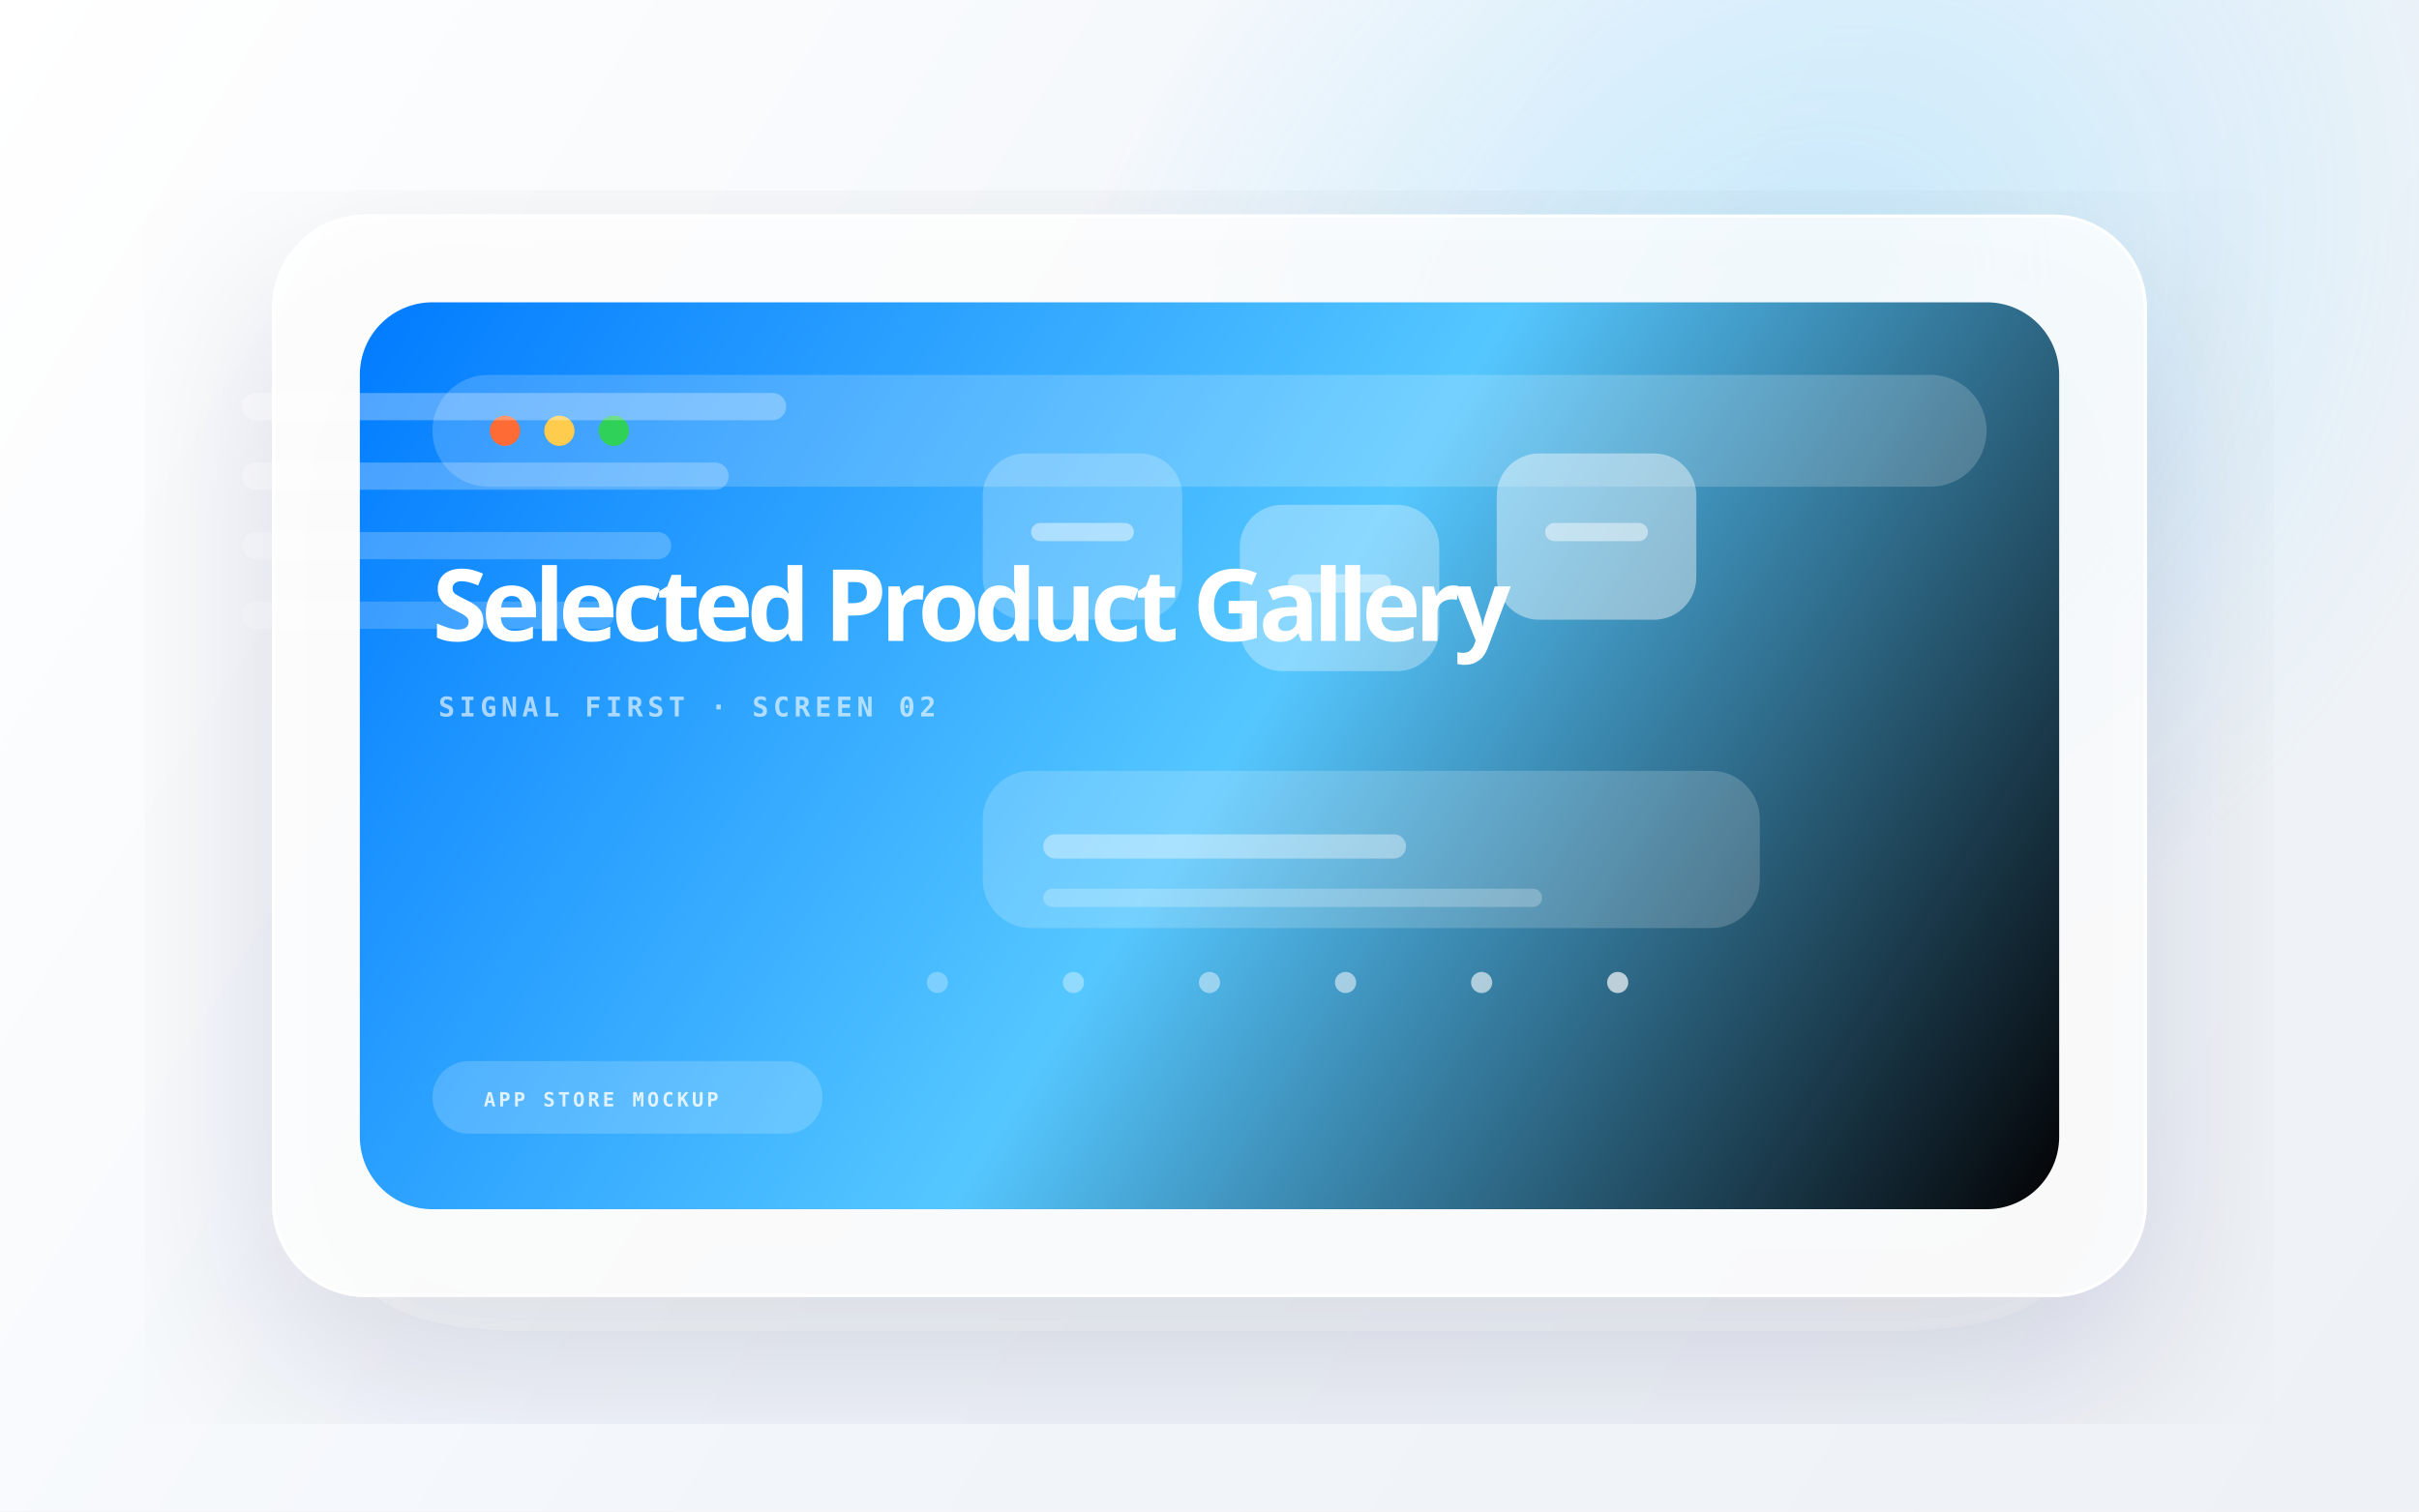
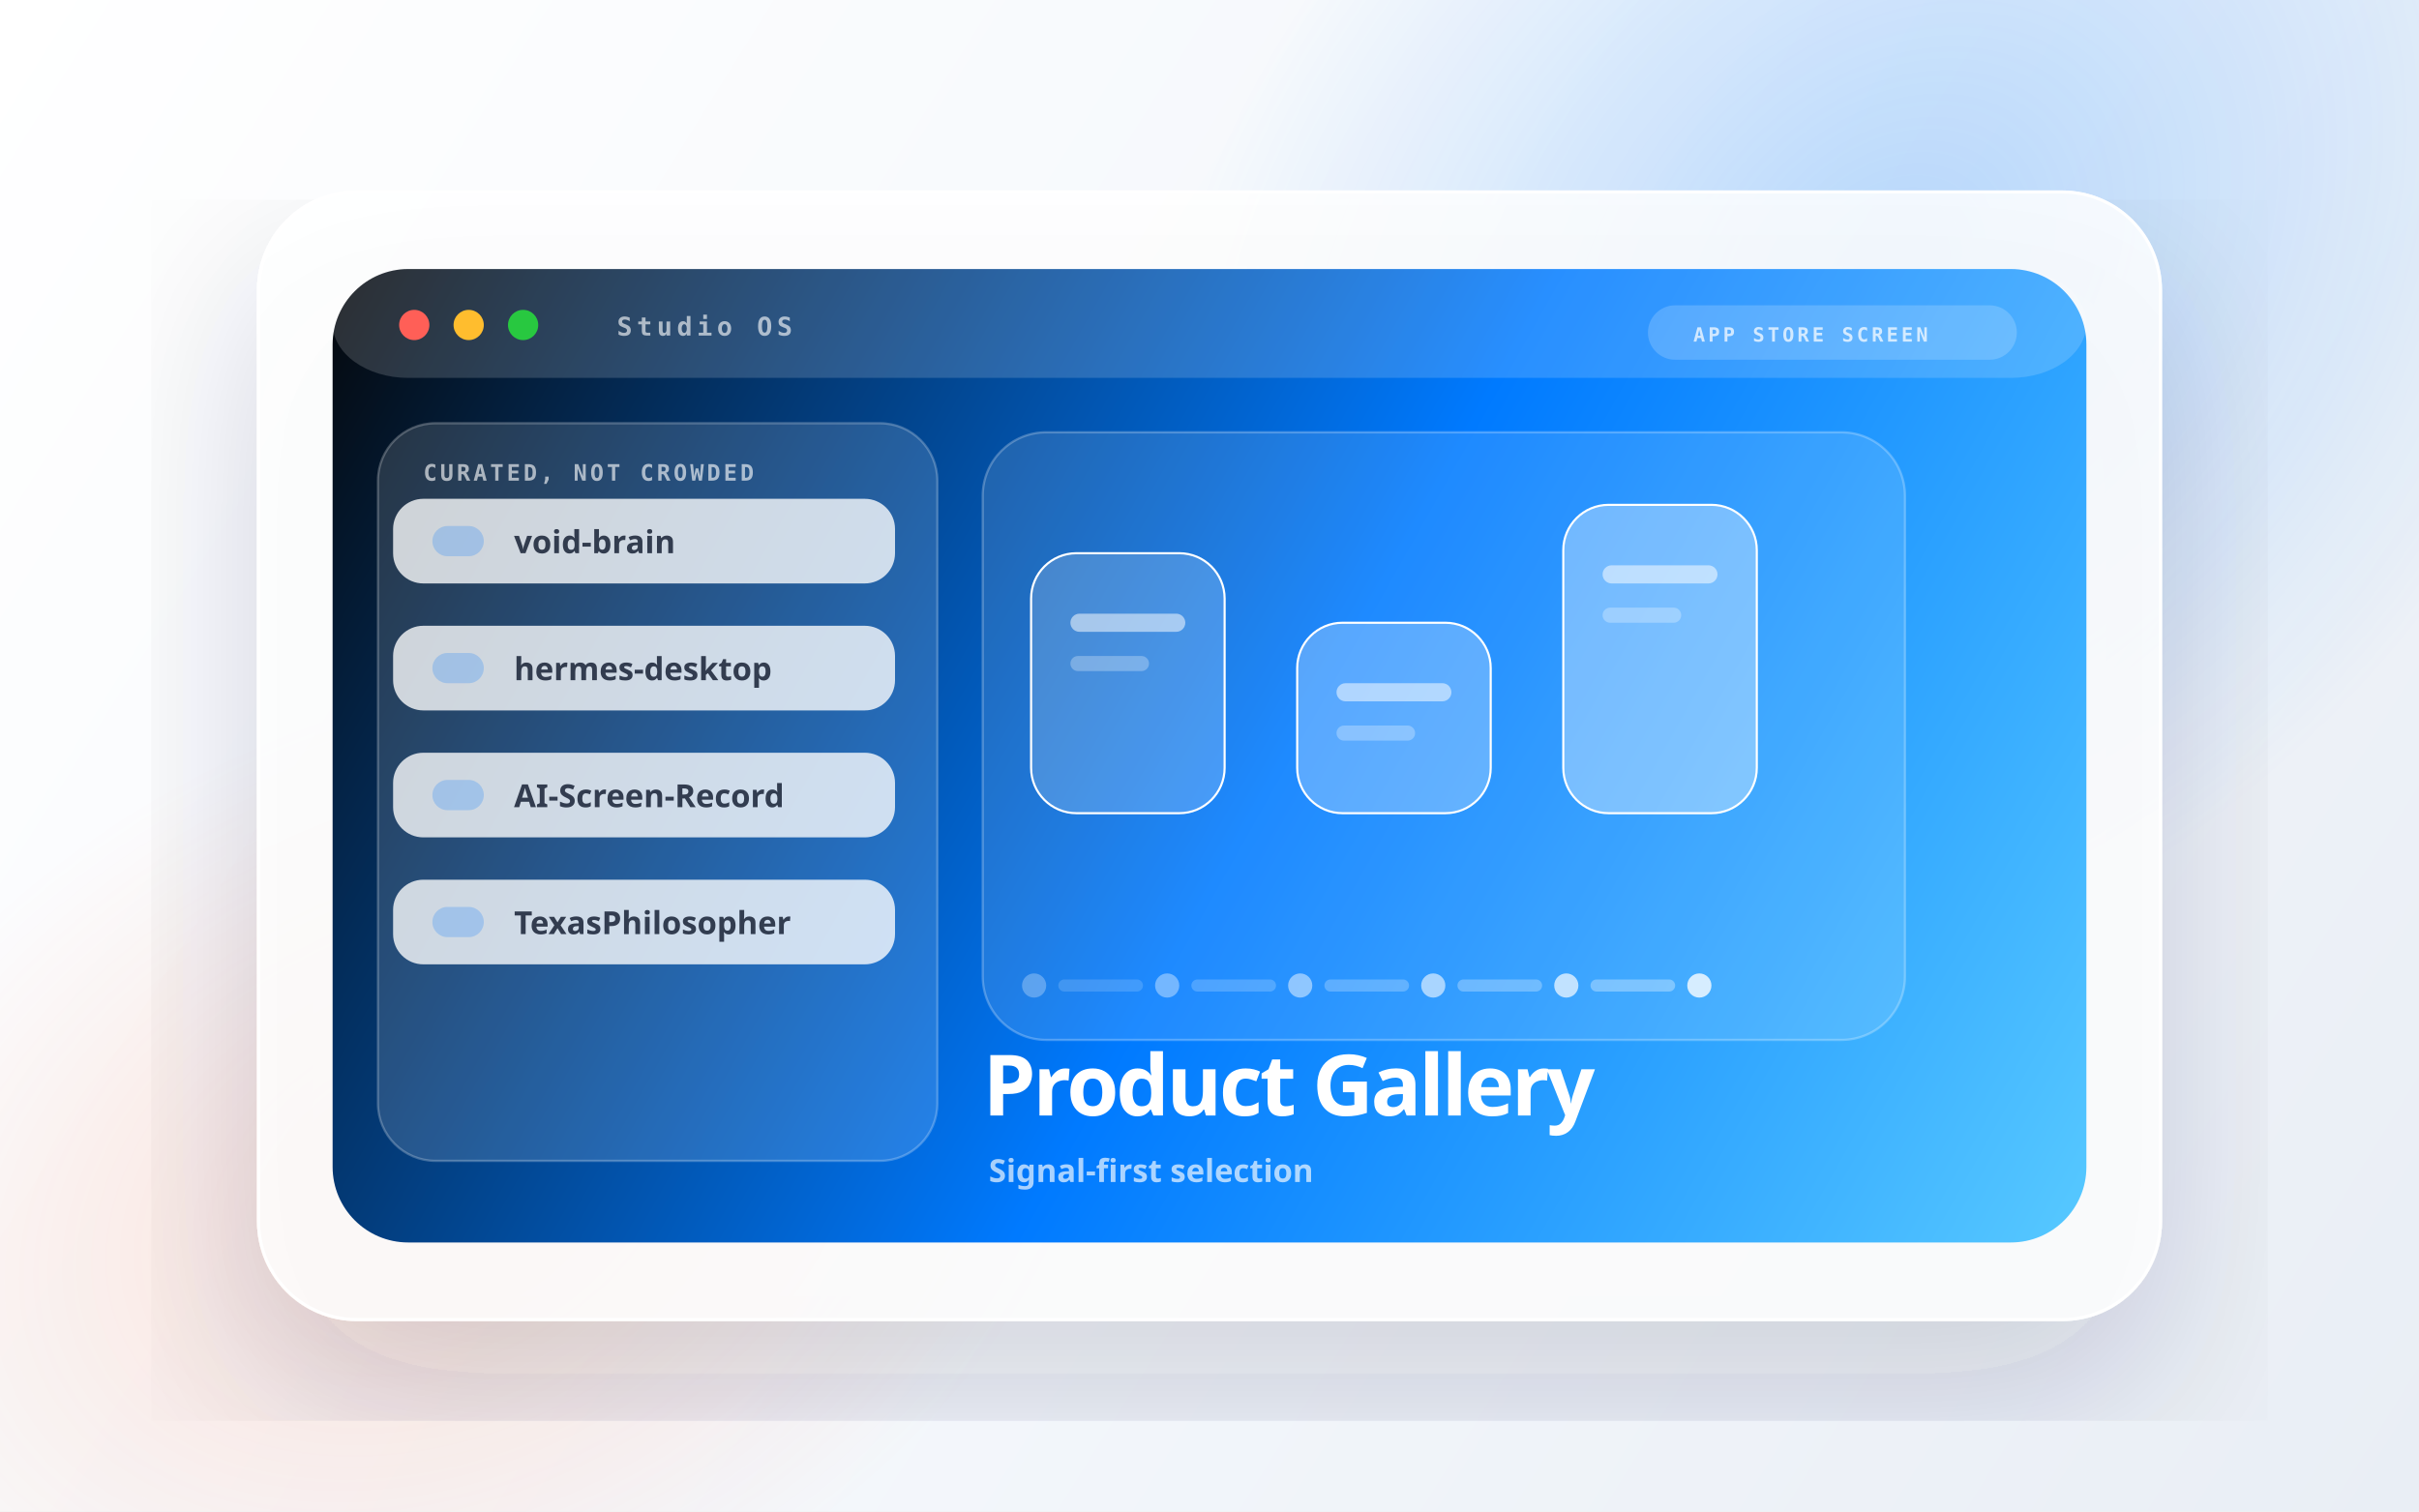
<svg xmlns="http://www.w3.org/2000/svg" width="1600" height="1000" viewBox="0 0 1600 1000" fill="none">
  <defs>
    <linearGradient id="bg" x1="0" y1="0" x2="1600" y2="1000" gradientUnits="userSpaceOnUse">
      <stop stop-color="#FFFFFF" />
-       <stop offset="0.5" stop-color="#F2F6FB" />
-       <stop offset="1" stop-color="#EEF1F5" />
+       <stop offset="0.46" stop-color="#F5F8FC" />
+       <stop offset="1" stop-color="#E9EEF5" />
    </linearGradient>
-     <linearGradient id="app" x1="250" y1="165" x2="1320" y2="835" gradientUnits="userSpaceOnUse">
-       <stop stop-color="#007AFF" />
-       <stop offset="0.52" stop-color="#55C7FF" />
-       <stop offset="1" stop-color="#05070A" />
+     <linearGradient id="app" x1="216" y1="182" x2="1360" y2="826" gradientUnits="userSpaceOnUse">
+       <stop stop-color="#05070A" />
+       <stop offset="0.54" stop-color="#007AFF" />
+       <stop offset="1" stop-color="#55C7FF" />
    </linearGradient>
-     <radialGradient id="halo" cx="0" cy="0" r="1" gradientUnits="userSpaceOnUse" gradientTransform="translate(1180 220) rotate(135) scale(560 440)">
-       <stop stop-color="#55C7FF" stop-opacity="0.28" />
-       <stop offset="1" stop-color="#55C7FF" stop-opacity="0" />
+     <radialGradient id="haloA" cx="0" cy="0" r="1" gradientUnits="userSpaceOnUse" gradientTransform="translate(1250 180) rotate(135) scale(560 420)">
+       <stop stop-color="#007AFF" stop-opacity="0.25" />
+       <stop offset="1" stop-color="#007AFF" stop-opacity="0" />
    </radialGradient>
-     <filter id="shadow" x="96" y="78" width="1408" height="864" filterUnits="userSpaceOnUse" color-interpolation-filters="sRGB">
-       <feDropShadow dx="0" dy="48" stdDeviation="64" flood-color="#203044" flood-opacity="0.18" />
+     <radialGradient id="haloB" cx="0" cy="0" r="1" gradientUnits="userSpaceOnUse" gradientTransform="translate(290 790) rotate(-25) scale(460 320)">
+       <stop stop-color="#FF6B35" stop-opacity="0.18" />
+       <stop offset="1" stop-color="#FF6B35" stop-opacity="0" />
+     </radialGradient>
+     <filter id="shadow" x="100" y="80" width="1400" height="860" filterUnits="userSpaceOnUse" color-interpolation-filters="sRGB">
+       <feDropShadow dx="0" dy="52" stdDeviation="62" flood-color="#203044" flood-opacity="0.20" />
    </filter>
  </defs>
  <rect width="1600" height="1000" fill="url(#bg)" />
-   <rect width="1600" height="1000" fill="url(#halo)" />
+   <rect width="1600" height="1000" fill="url(#haloA)" />
+   <rect width="1600" height="1000" fill="url(#haloB)" />
  <g filter="url(#shadow)">
-     <rect x="180" y="142" width="1240" height="716" rx="62" fill="white" fill-opacity="0.76" />
-     <rect x="181" y="143" width="1238" height="714" rx="61" stroke="white" stroke-opacity="0.94" stroke-width="2" />
+     <rect x="170" y="126" width="1260" height="748" rx="66" fill="white" fill-opacity="0.82" />
+     <rect x="171" y="127" width="1258" height="746" rx="65" stroke="white" stroke-opacity="0.95" stroke-width="2" />
  </g>
-   <rect x="238" y="200" width="1124" height="600" rx="48" fill="url(#app)" />
-   <rect x="286" y="248" width="1028" height="74" rx="37" fill="white" fill-opacity="0.18" />
-   <circle cx="334" cy="285" r="10" fill="#FF6B35" />
-   <circle cx="370" cy="285" r="10" fill="#FFCC4D" />
-   <circle cx="406" cy="285" r="10" fill="#30D158" />
-   <text x="286" y="424" fill="white" font-family="Instrument Sans, PingFang SC, sans-serif" font-size="66" font-weight="800" letter-spacing="-4">Selected Product Gallery</text>
-   <text x="290" y="474" fill="white" fill-opacity="0.62" font-family="IBM Plex Mono, monospace" font-size="18" font-weight="700" letter-spacing="3">SIGNAL FIRST · SCREEN 02</text>
-   <rect x="160" y="260" width="360" height="18" rx="9" fill="white" fill-opacity="0.30" />
-   <rect x="160" y="306" width="322" height="18" rx="9" fill="white" fill-opacity="0.26" />
-   <rect x="160" y="352" width="284" height="18" rx="9" fill="white" fill-opacity="0.22" />
-   <rect x="160" y="398" width="246" height="18" rx="9" fill="white" fill-opacity="0.18" />
-   <rect x="650" y="300" width="132" height="110" rx="28" fill="white" fill-opacity="0.22" />
-   <rect x="682" y="346" width="68" height="12" rx="6" fill="white" fill-opacity="0.46" />
-   <rect x="820" y="334" width="132" height="110" rx="28" fill="white" fill-opacity="0.32" />
-   <rect x="852" y="380" width="68" height="12" rx="6" fill="white" fill-opacity="0.46" />
-   <rect x="990" y="300" width="132" height="110" rx="28" fill="white" fill-opacity="0.42" />
-   <rect x="1022" y="346" width="68" height="12" rx="6" fill="white" fill-opacity="0.46" />
-   <rect x="650" y="510" width="514" height="104" rx="32" fill="white" fill-opacity="0.18" />
-   <rect x="690" y="552" width="240" height="16" rx="8" fill="white" fill-opacity="0.38" />
-   <rect x="690" y="588" width="330" height="12" rx="6" fill="white" fill-opacity="0.24" />
-   <circle cx="620" cy="650" r="7" fill="white" fill-opacity="0.28" />
-   <circle cx="710" cy="650" r="7" fill="white" fill-opacity="0.36" />
-   <circle cx="800" cy="650" r="7" fill="white" fill-opacity="0.44" />
-   <circle cx="890" cy="650" r="7" fill="white" fill-opacity="0.52" />
-   <circle cx="980" cy="650" r="7" fill="white" fill-opacity="0.60" />
-   <circle cx="1070" cy="650" r="7" fill="white" fill-opacity="0.68" />
-   <rect x="286" y="702" width="258" height="48" rx="24" fill="white" fill-opacity="0.18" />
-   <text x="320" y="732" fill="white" fill-opacity="0.82" font-family="IBM Plex Mono, monospace" font-size="13" font-weight="800" letter-spacing="2">APP STORE MOCKUP</text>
+   <rect x="220" y="178" width="1160" height="644" rx="50" fill="url(#app)" />
+   <rect x="220" y="178" width="1160" height="72" rx="50" fill="white" fill-opacity="0.16" />
+   <circle cx="274" cy="215" r="10" fill="#FF5F57" />
+   <circle cx="310" cy="215" r="10" fill="#FFBD2E" />
+   <circle cx="346" cy="215" r="10" fill="#28C840" />
+   <text x="408" y="222" fill="#FFFFFF" fill-opacity="0.62" font-family="IBM Plex Mono, monospace" font-size="17" font-weight="800" letter-spacing="3">Studio OS</text>
+   <rect x="250" y="280" width="370" height="488" rx="38" fill="white" fill-opacity="0.14" stroke="white" stroke-opacity="0.24" stroke-width="1.5" />
+   <text x="280" y="318" fill="#FFFFFF" fill-opacity="0.62" font-family="IBM Plex Mono, monospace" font-size="15" font-weight="800" letter-spacing="2">CURATED, NOT CROWDED</text>
+   <rect x="260" y="330" width="332" height="56" rx="20" fill="#FFFFFF" fill-opacity="0.78" />
+   <rect x="286" y="348" width="34" height="20" rx="10" fill="#007AFF" fill-opacity="0.22" />
+   <text x="340" y="366" fill="#162033" fill-opacity="0.84" font-family="Instrument Sans, PingFang SC, sans-serif" font-size="21" font-weight="700" letter-spacing="0">void-brain</text>
+   <rect x="260" y="414" width="332" height="56" rx="20" fill="#FFFFFF" fill-opacity="0.78" />
+   <rect x="286" y="432" width="34" height="20" rx="10" fill="#007AFF" fill-opacity="0.22" />
+   <text x="340" y="450" fill="#162033" fill-opacity="0.84" font-family="Instrument Sans, PingFang SC, sans-serif" font-size="21" font-weight="700" letter-spacing="0">hermes-desktop</text>
+   <rect x="260" y="498" width="332" height="56" rx="20" fill="#FFFFFF" fill-opacity="0.78" />
+   <rect x="286" y="516" width="34" height="20" rx="10" fill="#007AFF" fill-opacity="0.22" />
+   <text x="340" y="534" fill="#162033" fill-opacity="0.84" font-family="Instrument Sans, PingFang SC, sans-serif" font-size="21" font-weight="700" letter-spacing="0">AI-Screen-Record</text>
+   <rect x="260" y="582" width="332" height="56" rx="20" fill="#FFFFFF" fill-opacity="0.78" />
+   <rect x="286" y="600" width="34" height="20" rx="10" fill="#007AFF" fill-opacity="0.22" />
+   <text x="340" y="618" fill="#162033" fill-opacity="0.84" font-family="Instrument Sans, PingFang SC, sans-serif" font-size="21" font-weight="700" letter-spacing="0">TexasPhilosopher</text>
+   <rect x="650" y="286" width="610" height="402" rx="42" fill="white" fill-opacity="0.12" stroke="white" stroke-opacity="0.25" stroke-width="1.5" />
+   <rect x="682" y="366" width="128" height="172" rx="30" fill="#FFFFFF" fill-opacity="0.18" stroke="#FFFFFF" stroke-width="1.4" />
+   <rect x="708" y="406" width="76" height="12" rx="6" fill="#FFFFFF" fill-opacity="0.52" />
+   <rect x="708" y="434" width="52" height="10" rx="5" fill="#FFFFFF" fill-opacity="0.28" />
+   <rect x="858" y="412" width="128" height="126" rx="30" fill="#FFFFFF" fill-opacity="0.26" stroke="#FFFFFF" stroke-width="1.4" />
+   <rect x="884" y="452" width="76" height="12" rx="6" fill="#FFFFFF" fill-opacity="0.52" />
+   <rect x="884" y="480" width="52" height="10" rx="5" fill="#FFFFFF" fill-opacity="0.28" />
+   <rect x="1034" y="334" width="128" height="204" rx="30" fill="#FFFFFF" fill-opacity="0.34" stroke="#FFFFFF" stroke-width="1.4" />
+   <rect x="1060" y="374" width="76" height="12" rx="6" fill="#FFFFFF" fill-opacity="0.52" />
+   <rect x="1060" y="402" width="52" height="10" rx="5" fill="#FFFFFF" fill-opacity="0.28" />
+   <circle cx="684" cy="652" r="8" fill="white" fill-opacity="0.28" />
+   <rect x="700" y="648" width="56" height="8" rx="4" fill="#FFFFFF" fill-opacity="0.16" />
+   <circle cx="772" cy="652" r="8" fill="white" fill-opacity="0.38" />
+   <rect x="788" y="648" width="56" height="8" rx="4" fill="#FFFFFF" fill-opacity="0.2" />
+   <circle cx="860" cy="652" r="8" fill="white" fill-opacity="0.48" />
+   <rect x="876" y="648" width="56" height="8" rx="4" fill="#FFFFFF" fill-opacity="0.24" />
+   <circle cx="948" cy="652" r="8" fill="white" fill-opacity="0.58" />
+   <rect x="964" y="648" width="56" height="8" rx="4" fill="#FFFFFF" fill-opacity="0.28" />
+   <circle cx="1036" cy="652" r="8" fill="white" fill-opacity="0.68" />
+   <rect x="1052" y="648" width="56" height="8" rx="4" fill="#FFFFFF" fill-opacity="0.32" />
+   <circle cx="1124" cy="652" r="8" fill="white" fill-opacity="0.78" />
+   <text x="650" y="738" fill="#FFFFFF" fill-opacity="1" font-family="Instrument Sans, PingFang SC, sans-serif" font-size="56" font-weight="850" letter-spacing="-2">Product Gallery</text>
+   <text x="654" y="782" fill="#FFFFFF" fill-opacity="0.66" font-family="Instrument Sans, PingFang SC, sans-serif" font-size="21" font-weight="650" letter-spacing="0">Signal-first selection</text>
+   <rect x="1090" y="202" width="244" height="36" rx="18" fill="white" fill-opacity="0.18" />
+   <text x="1120" y="226" fill="#FFFFFF" fill-opacity="0.72" font-family="IBM Plex Mono, monospace" font-size="13" font-weight="800" letter-spacing="2">APP STORE SCREEN</text>
</svg>
